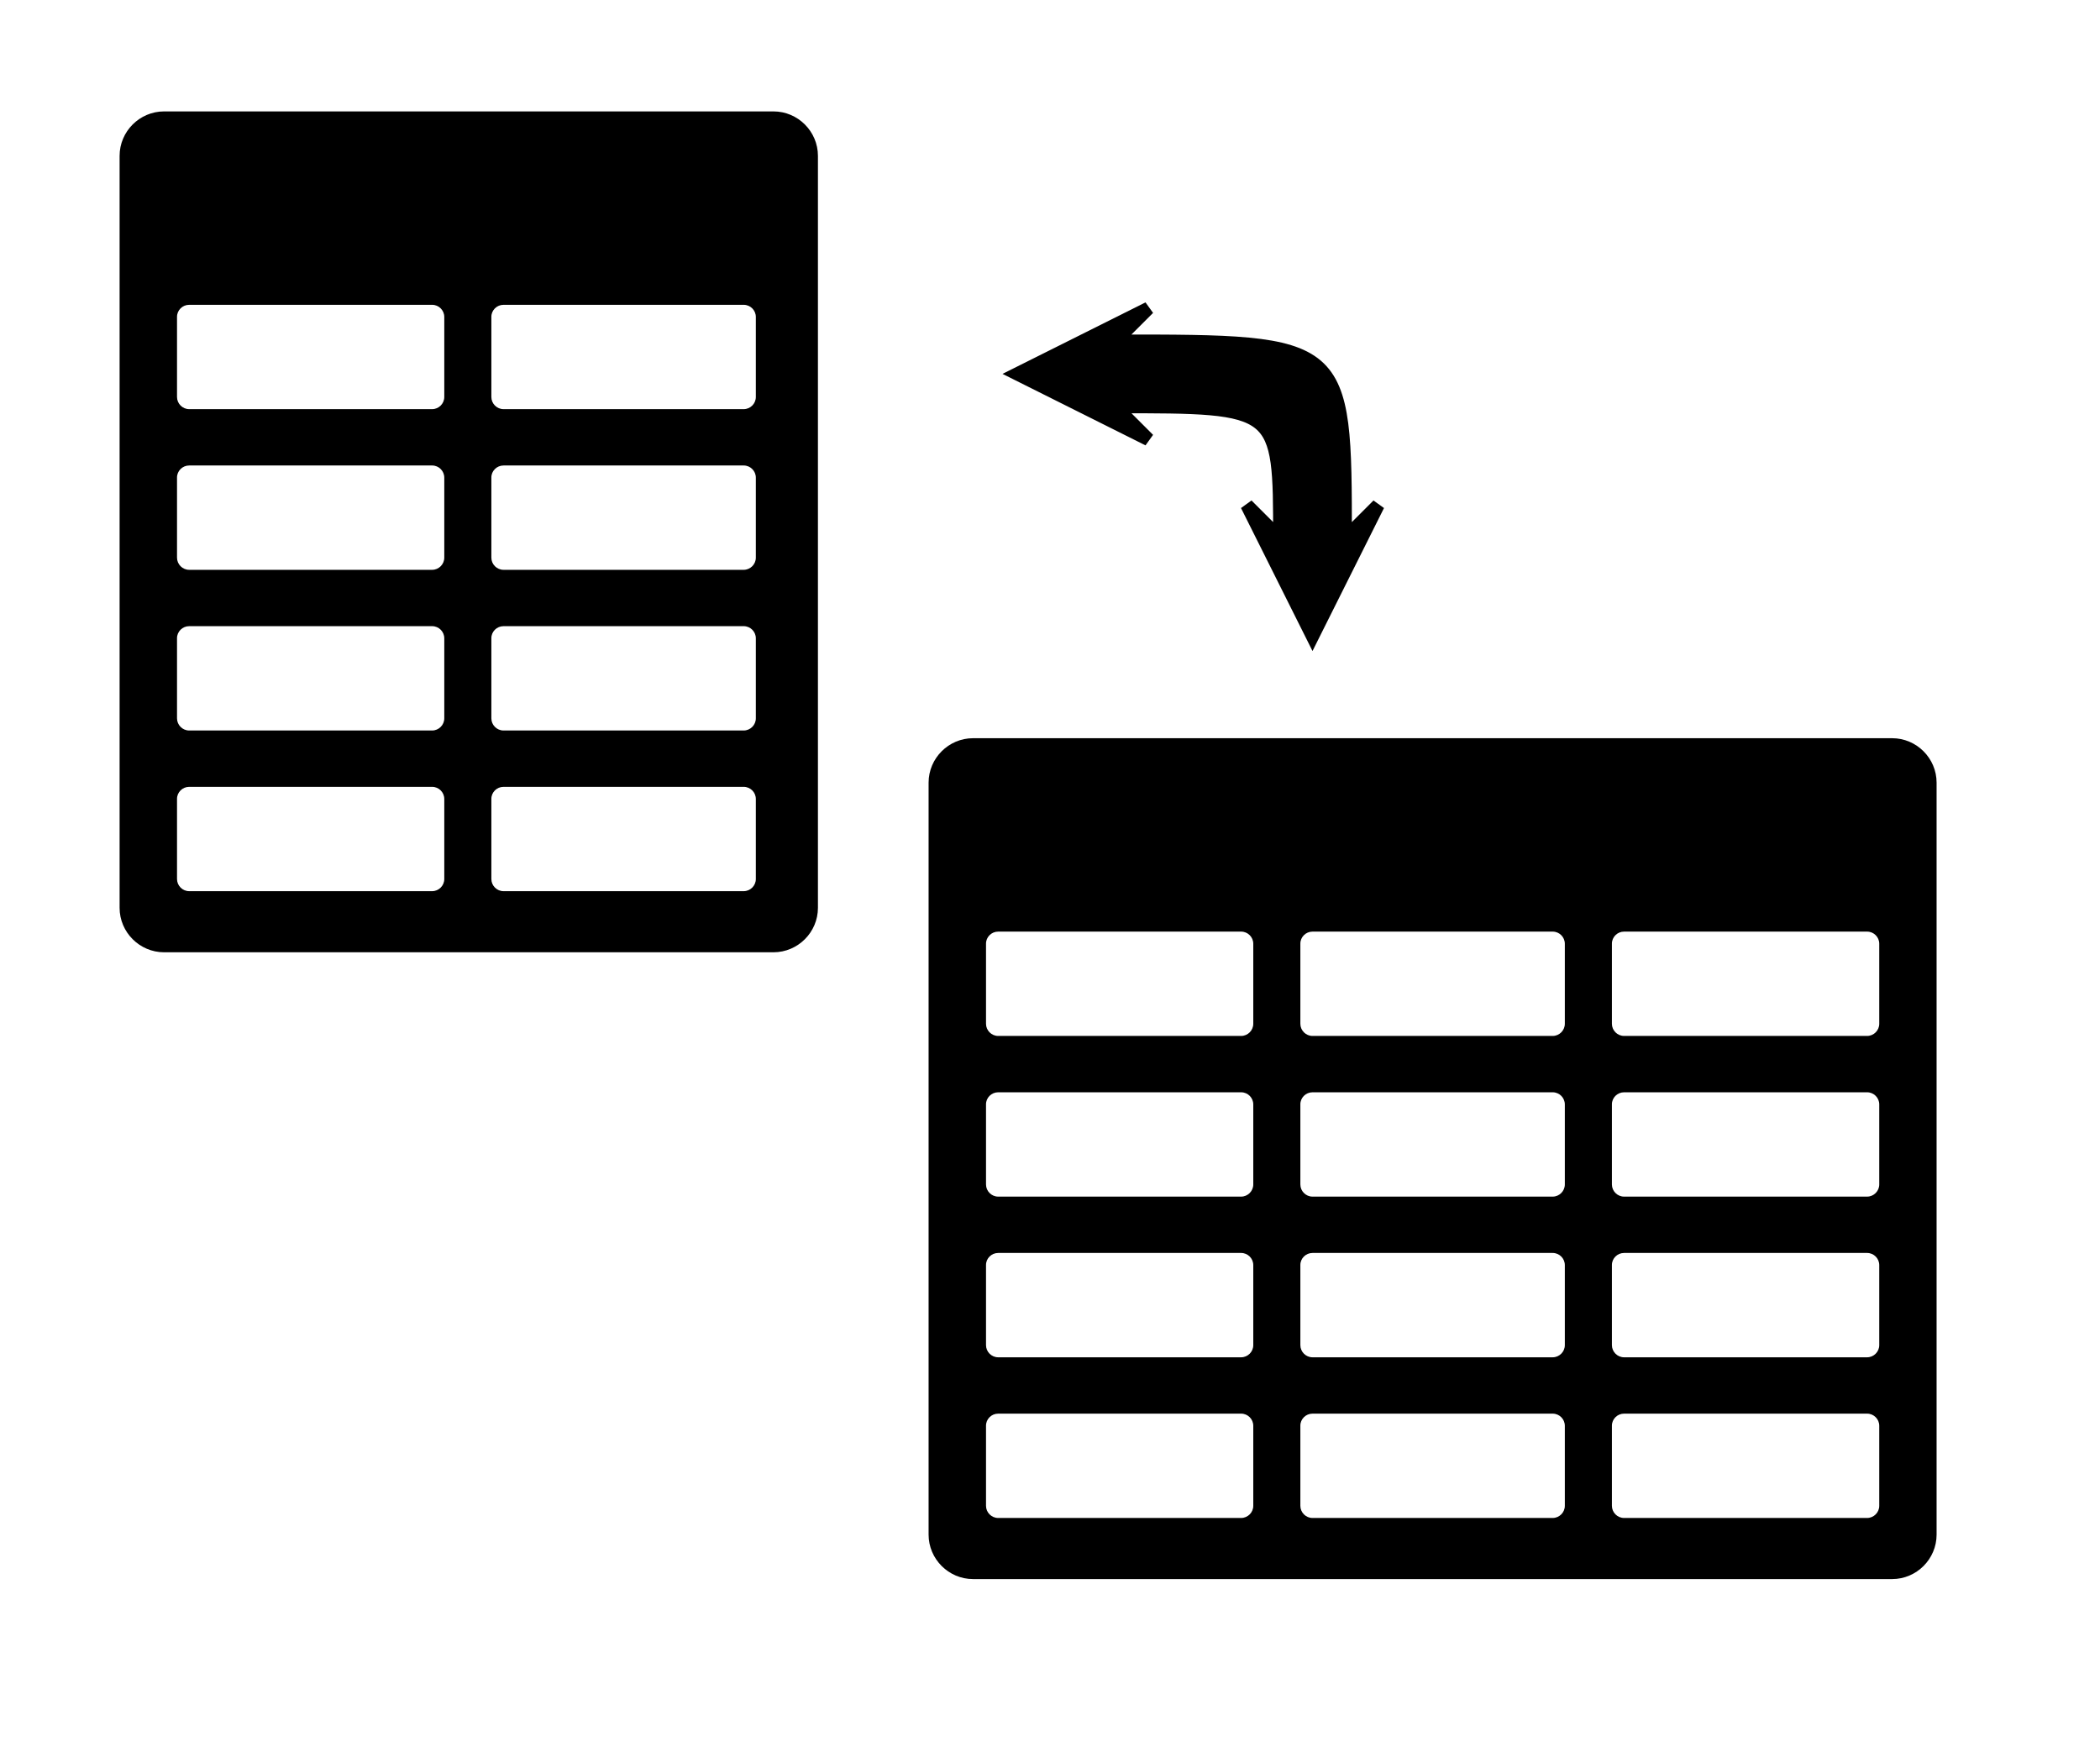
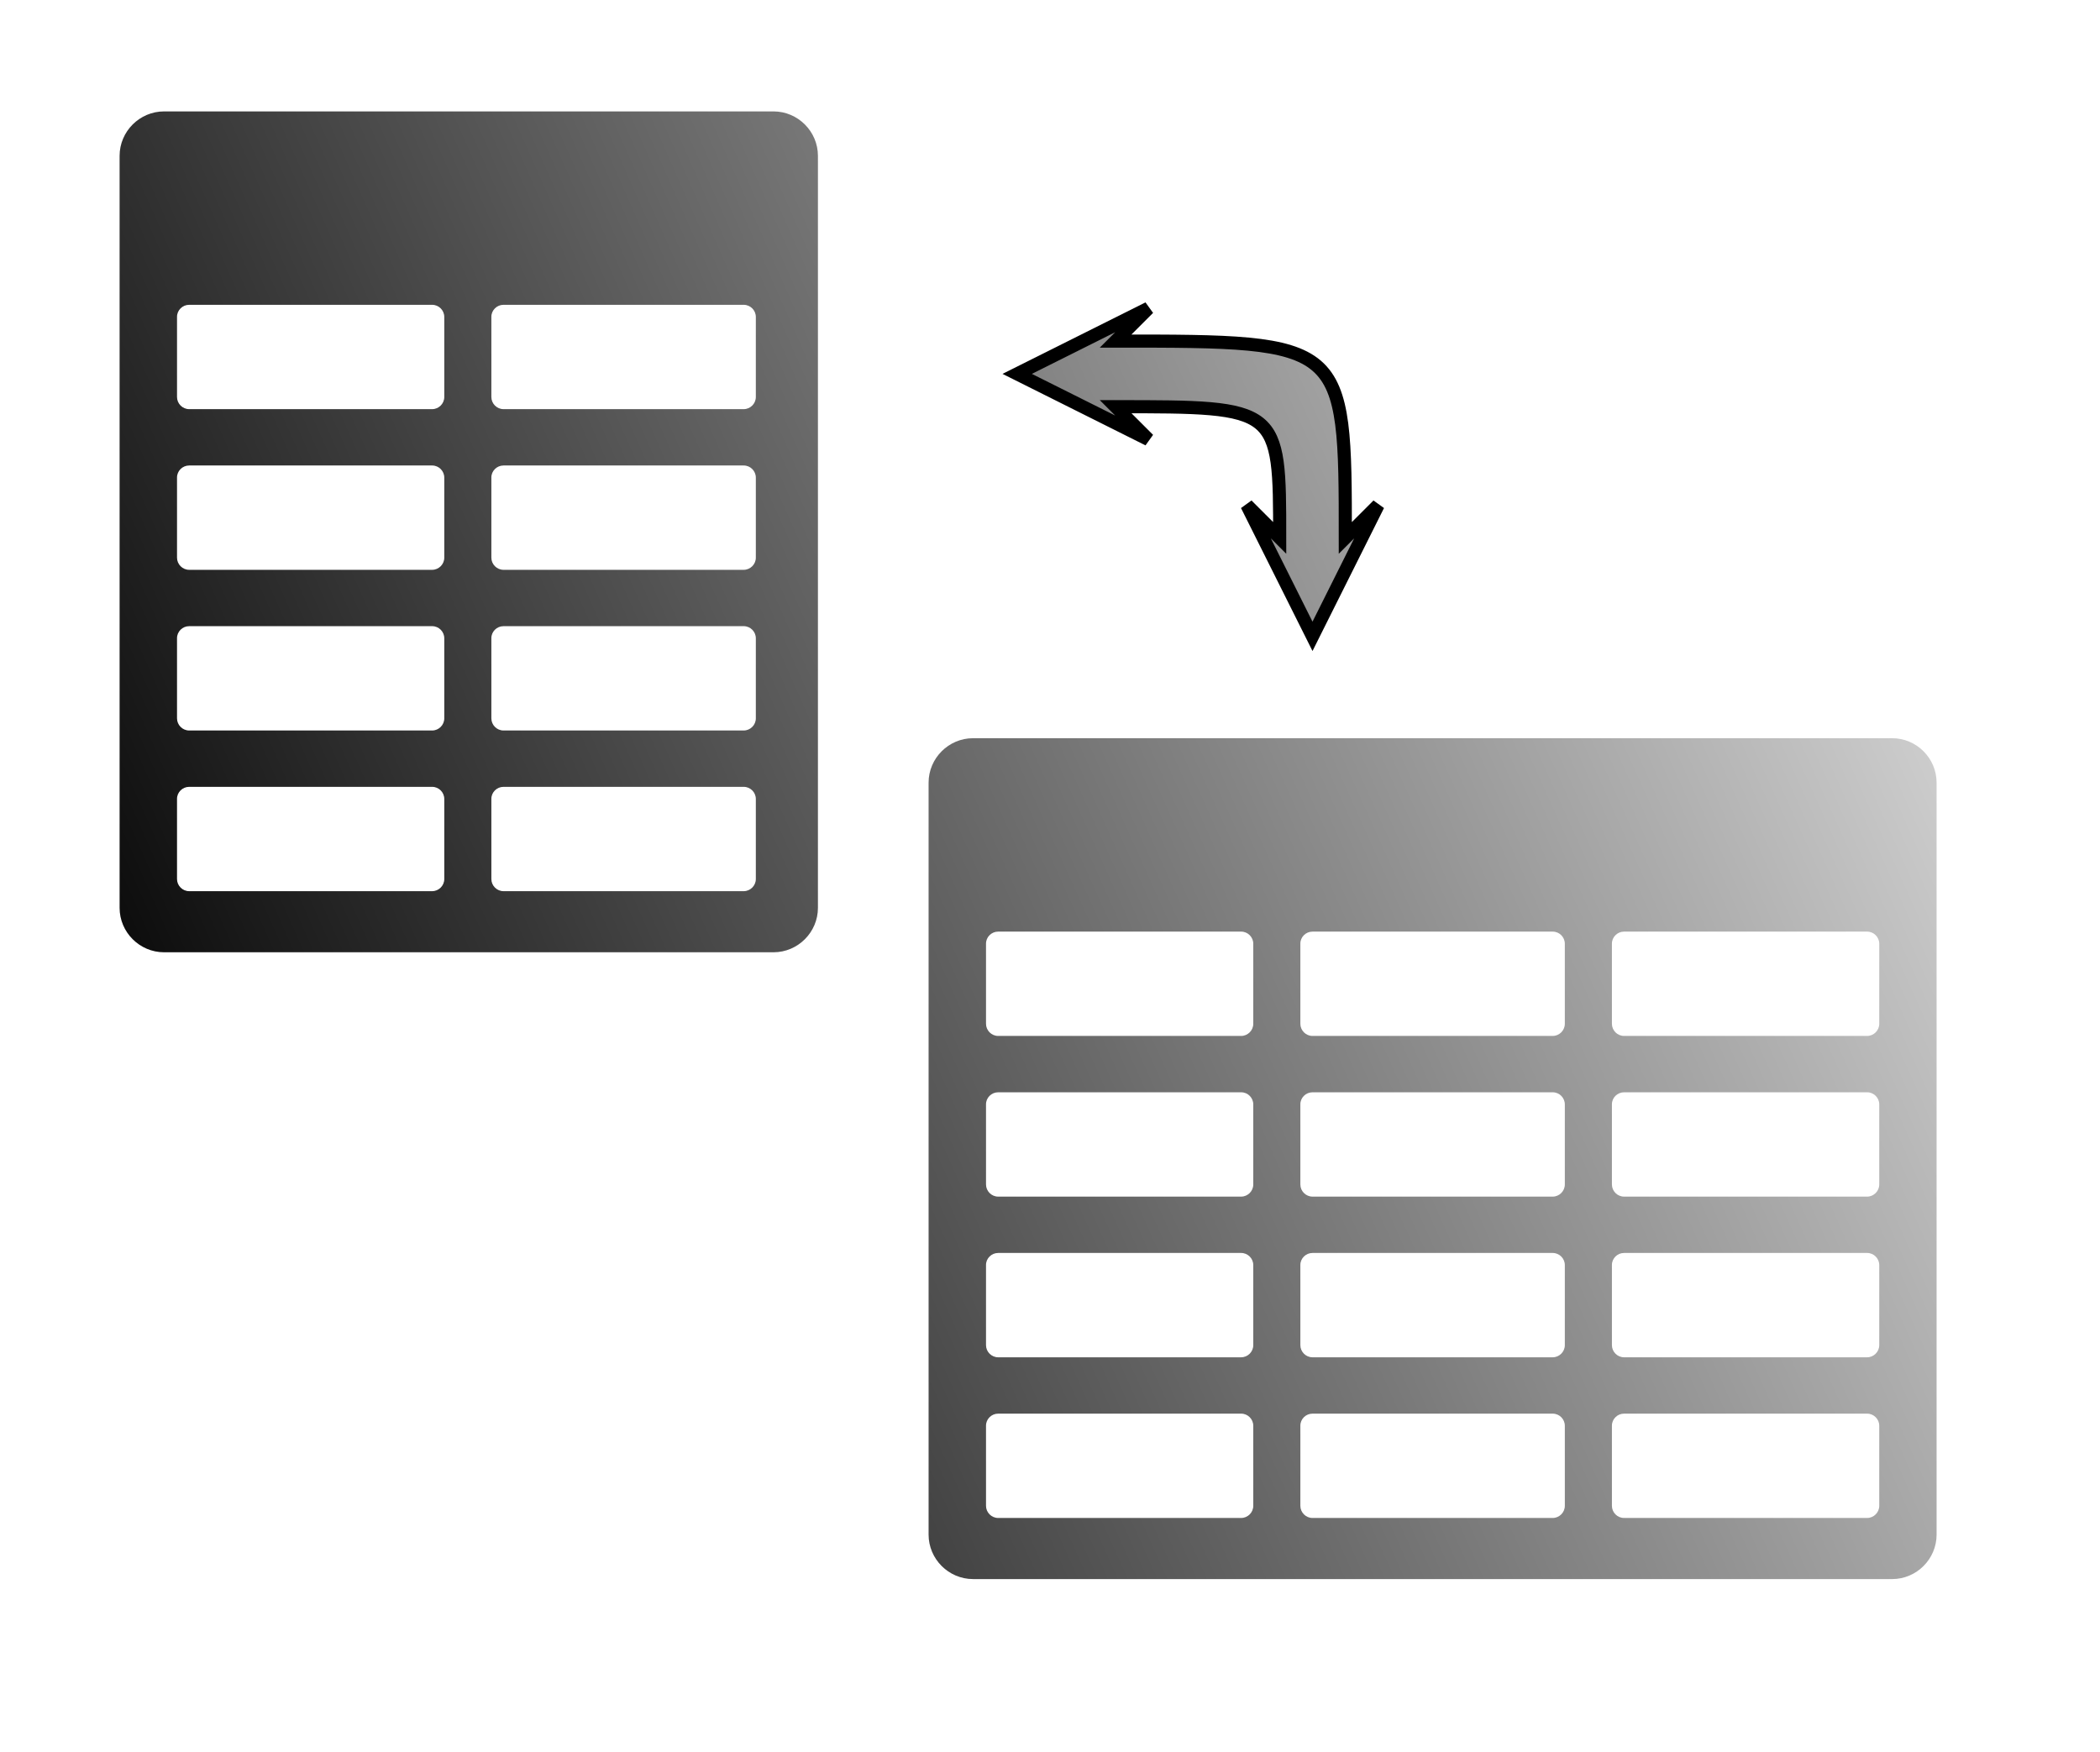
- <svg xmlns="http://www.w3.org/2000/svg" version="1.1" id="Layer_1" x="0px" y="0px" viewBox="0 0 64 53.396" xml:space="preserve" width="64" height="53.396">
+ <svg xmlns="http://www.w3.org/2000/svg" xmlns:xlink="http://www.w3.org/1999/xlink" version="1.1" id="Layer_1" x="0px" y="0px" viewBox="0 0 64 53.396" xml:space="preserve" width="64" height="53.396">
  <defs id="defs5637">
+     <linearGradient id="linearGradient9735">
+       <stop style="stop-color:#000000;stop-opacity:1;" offset="0" id="stop9731" />
+       <stop style="stop-color:#000000;stop-opacity:0;" offset="1" id="stop9733" />
+     </linearGradient>
+     <linearGradient id="linearGradient9727">
+       <stop style="stop-color:#000000;stop-opacity:1;" offset="0" id="stop9723" />
+       <stop style="stop-color:#000000;stop-opacity:0;" offset="1" id="stop9725" />
+     </linearGradient>
+     <linearGradient id="linearGradient9719">
+       <stop style="stop-color:#000000;stop-opacity:1;" offset="0" id="stop9715" />
+       <stop style="stop-color:#000000;stop-opacity:0;" offset="1" id="stop9717" />
+     </linearGradient>
    <marker style="overflow:visible" refY="0" refX="0" orient="auto" id="marker2579">
      <path transform="matrix(-0.3,0,0,-0.3,0.69,0)" style="fill:#000000;fill-opacity:1;stroke:#000000;stroke-opacity:1" id="path2577" d="M 8.72,4.03 -2.21,0.02 8.72,-4 c -1.75,2.37 -1.74,5.62 0,8.03 z" />
    </marker>
    <marker style="overflow:visible" refY="0" refX="0" orient="auto" id="marker2205">
      <path transform="matrix(0.3,0,0,0.3,-0.69,0)" style="fill:#000000;fill-opacity:1;stroke:#000000;stroke-opacity:1" id="path2203" d="M 8.72,4.03 -2.21,0.02 8.72,-4 c -1.75,2.37 -1.74,5.62 0,8.03 z" />
    </marker>
    <marker orient="auto" refY="0.0" refX="0.0" id="Arrow1Lstart" style="overflow:visible">
      <path id="path839" d="M 0.0,0.0 L 5.0,-5.0 L -12.5,0.0 L 5.0,5.0 L 0.0,0.0 z " style="fill-rule:evenodd;stroke:#000000;stroke-width:1pt;stroke-opacity:1;fill:#000000;fill-opacity:1" transform="scale(0.8) translate(12.5,0)" />
    </marker>
+     <linearGradient xlink:href="#linearGradient9719" id="linearGradient9721" x1="0" y1="28.396" x2="63.25" y2="0.146" gradientUnits="userSpaceOnUse" />
+     <linearGradient xlink:href="#linearGradient9727" id="linearGradient9729" x1="-0.38" y1="84.68" x2="254.75" y2="-28.32" gradientUnits="userSpaceOnUse" />
+     <linearGradient xlink:href="#linearGradient9735" id="linearGradient9737" x1="-114" y1="24.26" x2="141.88" y2="-90.74" gradientUnits="userSpaceOnUse" />
  </defs>
  <style type="text/css" id="style5628">.st0{fill-rule:evenodd;clip-rule:evenodd;}</style>
-   <g id="g5632" transform="matrix(0.25,0,0,0.25,28.3,22.50083)">
-     <path class="st0" d="m 5.42,0 h 112.04 c 2.98,0 5.42,2.44 5.42,5.42 V 97.1 c 0,2.98 -2.44,5.42 -5.42,5.42 H 5.42 C 2.44,102.52 0,100.08 0,97.1 V 5.42 C 0,2.44 2.44,0 5.42,0 Z M 8.48,23.58 H 38.1 c 0.82,0 1.48,0.67 1.48,1.48 v 9.76 c 0,0.81 -0.67,1.48 -1.48,1.48 H 8.48 C 7.67,36.3 7,35.63 7,34.82 V 25.06 C 6.99,24.25 7.66,23.58 8.48,23.58 Z m 76.3,58.77 h 29.63 c 0.82,0 1.48,0.67 1.48,1.48 v 9.76 c 0,0.81 -0.67,1.48 -1.48,1.48 H 84.78 c -0.81,0 -1.48,-0.67 -1.48,-1.48 v -9.76 c -0.01,-0.81 0.66,-1.48 1.48,-1.48 z m -37.98,0 h 29.28 c 0.82,0 1.48,0.67 1.48,1.48 v 9.76 c 0,0.81 -0.67,1.48 -1.48,1.48 H 46.8 c -0.81,0 -1.48,-0.67 -1.48,-1.48 v -9.76 c -0.01,-0.81 0.66,-1.48 1.48,-1.48 z m -38.32,0 H 38.1 c 0.82,0 1.48,0.67 1.48,1.48 v 9.76 c 0,0.81 -0.67,1.48 -1.48,1.48 H 8.48 C 7.67,95.07 7,94.4 7,93.59 V 83.83 C 6.99,83.02 7.66,82.35 8.48,82.35 Z m 76.3,-19.59 h 29.63 c 0.82,0 1.48,0.67 1.48,1.48 V 74 c 0,0.81 -0.67,1.48 -1.48,1.48 H 84.78 C 83.97,75.48 83.3,74.81 83.3,74 v -9.76 c -0.01,-0.81 0.66,-1.48 1.48,-1.48 z m -37.98,0 h 29.28 c 0.82,0 1.48,0.67 1.48,1.48 V 74 c 0,0.81 -0.67,1.48 -1.48,1.48 H 46.8 c -0.81,0 -1.48,-0.67 -1.48,-1.48 v -9.76 c -0.01,-0.81 0.66,-1.48 1.48,-1.48 z m -38.32,0 H 38.1 c 0.82,0 1.48,0.67 1.48,1.48 V 74 c 0,0.81 -0.67,1.48 -1.48,1.48 H 8.48 C 7.67,75.48 7,74.81 7,74 V 64.24 C 6.99,63.43 7.66,62.76 8.48,62.76 Z m 76.3,-19.59 h 29.63 c 0.82,0 1.48,0.67 1.48,1.48 v 9.76 c 0,0.81 -0.67,1.48 -1.48,1.48 H 84.78 c -0.81,0 -1.48,-0.67 -1.48,-1.48 v -9.76 c -0.01,-0.81 0.66,-1.48 1.48,-1.48 z m -37.98,0 h 29.28 c 0.82,0 1.48,0.67 1.48,1.48 v 9.76 c 0,0.81 -0.67,1.48 -1.48,1.48 H 46.8 c -0.81,0 -1.48,-0.67 -1.48,-1.48 v -9.76 c -0.01,-0.81 0.66,-1.48 1.48,-1.48 z m -38.32,0 H 38.1 c 0.82,0 1.48,0.67 1.48,1.48 v 9.76 c 0,0.81 -0.67,1.48 -1.48,1.48 H 8.48 C 7.67,55.89 7,55.22 7,54.41 V 44.65 C 6.99,43.84 7.66,43.17 8.48,43.17 Z m 76.3,-19.59 h 29.63 c 0.82,0 1.48,0.67 1.48,1.48 v 9.76 c 0,0.81 -0.67,1.48 -1.48,1.48 H 84.78 c -0.81,0 -1.48,-0.67 -1.48,-1.48 v -9.76 c -0.01,-0.81 0.66,-1.48 1.48,-1.48 z m -37.98,0 h 29.28 c 0.82,0 1.48,0.67 1.48,1.48 v 9.76 c 0,0.81 -0.67,1.48 -1.48,1.48 H 46.8 c -0.81,0 -1.48,-0.67 -1.48,-1.48 v -9.76 c -0.01,-0.81 0.66,-1.48 1.48,-1.48 z" id="path5630" style="clip-rule:evenodd;fill-rule:evenodd" />
+   <g id="g9705">
+     <g transform="matrix(0.25,0,0,0.25,28.3,22.50083)" id="g5632">
+       <path style="clip-rule:evenodd;fill-rule:evenodd;fill-opacity:1;fill:url(#linearGradient9737)" id="path5630" d="m 5.42,0 h 112.04 c 2.98,0 5.42,2.44 5.42,5.42 V 97.1 c 0,2.98 -2.44,5.42 -5.42,5.42 H 5.42 C 2.44,102.52 0,100.08 0,97.1 V 5.42 C 0,2.44 2.44,0 5.42,0 Z M 8.48,23.58 H 38.1 c 0.82,0 1.48,0.67 1.48,1.48 v 9.76 c 0,0.81 -0.67,1.48 -1.48,1.48 H 8.48 C 7.67,36.3 7,35.63 7,34.82 V 25.06 C 6.99,24.25 7.66,23.58 8.48,23.58 Z m 76.3,58.77 h 29.63 c 0.82,0 1.48,0.67 1.48,1.48 v 9.76 c 0,0.81 -0.67,1.48 -1.48,1.48 H 84.78 c -0.81,0 -1.48,-0.67 -1.48,-1.48 v -9.76 c -0.01,-0.81 0.66,-1.48 1.48,-1.48 z m -37.98,0 h 29.28 c 0.82,0 1.48,0.67 1.48,1.48 v 9.76 c 0,0.81 -0.67,1.48 -1.48,1.48 H 46.8 c -0.81,0 -1.48,-0.67 -1.48,-1.48 v -9.76 c -0.01,-0.81 0.66,-1.48 1.48,-1.48 z m -38.32,0 H 38.1 c 0.82,0 1.48,0.67 1.48,1.48 v 9.76 c 0,0.81 -0.67,1.48 -1.48,1.48 H 8.48 C 7.67,95.07 7,94.4 7,93.59 V 83.83 C 6.99,83.02 7.66,82.35 8.48,82.35 Z m 76.3,-19.59 h 29.63 c 0.82,0 1.48,0.67 1.48,1.48 V 74 c 0,0.81 -0.67,1.48 -1.48,1.48 H 84.78 C 83.97,75.48 83.3,74.81 83.3,74 v -9.76 c -0.01,-0.81 0.66,-1.48 1.48,-1.48 z m -37.98,0 h 29.28 c 0.82,0 1.48,0.67 1.48,1.48 V 74 c 0,0.81 -0.67,1.48 -1.48,1.48 H 46.8 c -0.81,0 -1.48,-0.67 -1.48,-1.48 v -9.76 c -0.01,-0.81 0.66,-1.48 1.48,-1.48 z m -38.32,0 H 38.1 c 0.82,0 1.48,0.67 1.48,1.48 V 74 c 0,0.81 -0.67,1.48 -1.48,1.48 H 8.48 C 7.67,75.48 7,74.81 7,74 V 64.24 C 6.99,63.43 7.66,62.76 8.48,62.76 Z m 76.3,-19.59 h 29.63 c 0.82,0 1.48,0.67 1.48,1.48 v 9.76 c 0,0.81 -0.67,1.48 -1.48,1.48 H 84.78 c -0.81,0 -1.48,-0.67 -1.48,-1.48 v -9.76 c -0.01,-0.81 0.66,-1.48 1.48,-1.48 z m -37.98,0 h 29.28 c 0.82,0 1.48,0.67 1.48,1.48 v 9.76 c 0,0.81 -0.67,1.48 -1.48,1.48 H 46.8 c -0.81,0 -1.48,-0.67 -1.48,-1.48 v -9.76 c -0.01,-0.81 0.66,-1.48 1.48,-1.48 z m -38.32,0 H 38.1 c 0.82,0 1.48,0.67 1.48,1.48 v 9.76 c 0,0.81 -0.67,1.48 -1.48,1.48 H 8.48 C 7.67,55.89 7,55.22 7,54.41 V 44.65 C 6.99,43.84 7.66,43.17 8.48,43.17 Z m 76.3,-19.59 h 29.63 c 0.82,0 1.48,0.67 1.48,1.48 v 9.76 c 0,0.81 -0.67,1.48 -1.48,1.48 H 84.78 c -0.81,0 -1.48,-0.67 -1.48,-1.48 v -9.76 c -0.01,-0.81 0.66,-1.48 1.48,-1.48 z m -37.98,0 h 29.28 c 0.82,0 1.48,0.67 1.48,1.48 v 9.76 c 0,0.81 -0.67,1.48 -1.48,1.48 H 46.8 c -0.81,0 -1.48,-0.67 -1.48,-1.48 v -9.76 c -0.01,-0.81 0.66,-1.48 1.48,-1.48 z" class="st0" />
+     </g>
+     <g transform="matrix(0.25,0,0,0.25,-0.01,7.290832)" id="g5632-9">
+       <path style="clip-rule:evenodd;fill-rule:evenodd;fill-opacity:1;fill:url(#linearGradient9729)" id="path5630-9" d="m 20.04,-15.58 h 74.29 c 2.98,0 5.42,2.44 5.42,5.42 v 91.68 c 0,2.98 -2.44,5.42 -5.42,5.42 H 20.04 c -2.98,0 -5.42,-2.44 -5.42,-5.42 v -91.68 c 0,-2.98 2.44,-5.42 5.42,-5.42 z M 23.1,8 h 29.62 c 0.82,0 1.48,0.67 1.48,1.48 V 19.24 c 0,0.81 -0.67,1.48 -1.48,1.48 H 23.1 c -0.81,0 -1.48,-0.67 -1.48,-1.48 V 9.48 c -0.01,-0.81 0.66,-1.48 1.48,-1.48 z M 61.42,66.77 H 90.7 c 0.82,0 1.48,0.67 1.48,1.48 v 9.76 c 0,0.81 -0.67,1.48 -1.48,1.48 H 61.42 c -0.81,0 -1.48,-0.67 -1.48,-1.48 v -9.76 c -0.01,-0.81 0.66,-1.48 1.48,-1.48 z m -38.32,0 h 29.62 c 0.82,0 1.48,0.67 1.48,1.48 v 9.76 c 0,0.81 -0.67,1.48 -1.48,1.48 H 23.1 c -0.81,0 -1.48,-0.67 -1.48,-1.48 v -9.76 c -0.01,-0.81 0.66,-1.48 1.48,-1.48 z M 61.42,47.18 H 90.7 c 0.82,0 1.48,0.67 1.48,1.48 v 9.76 c 0,0.81 -0.67,1.48 -1.48,1.48 H 61.42 c -0.81,0 -1.48,-0.67 -1.48,-1.48 v -9.76 c -0.01,-0.81 0.66,-1.48 1.48,-1.48 z m -38.32,0 h 29.62 c 0.82,0 1.48,0.67 1.48,1.48 v 9.76 c 0,0.81 -0.67,1.48 -1.48,1.48 H 23.1 c -0.81,0 -1.48,-0.67 -1.48,-1.48 v -9.76 c -0.01,-0.81 0.66,-1.48 1.48,-1.48 z M 61.42,27.59 H 90.7 c 0.82,0 1.48,0.67 1.48,1.48 v 9.76 c 0,0.81 -0.67,1.48 -1.48,1.48 H 61.42 c -0.81,0 -1.48,-0.67 -1.48,-1.48 v -9.76 c -0.01,-0.81 0.66,-1.48 1.48,-1.48 z m -38.32,0 h 29.62 c 0.82,0 1.48,0.67 1.48,1.48 v 9.76 c 0,0.81 -0.67,1.48 -1.48,1.48 H 23.1 c -0.81,0 -1.48,-0.67 -1.48,-1.48 v -9.76 c -0.01,-0.81 0.66,-1.48 1.48,-1.48 z M 61.42,8 H 90.7 c 0.82,0 1.48,0.67 1.48,1.48 V 19.24 c 0,0.81 -0.67,1.48 -1.48,1.48 H 61.42 c -0.81,0 -1.48,-0.67 -1.48,-1.48 V 9.48 c -0.01,-0.81 0.66,-1.48 1.48,-1.48 z" class="st0" />
+     </g>
+     <path id="path2773" d="m 34,10.396 c 7,0 7,0 7,6 l 1,-1 -2,4 -2,-4 1,1 c 0,-4 0,-4 -5,-4 l 1,1 -4,-2 4,-2 z" style="fill:url(#linearGradient9721);fill-opacity:1;stroke:#000000;stroke-width:0.4;stroke-linecap:butt;stroke-linejoin:miter;stroke-miterlimit:4;stroke-dasharray:none;stroke-opacity:1" />
  </g>
-   <g id="g5632-9" transform="matrix(0.25,0,0,0.25,-0.01,7.290832)">
-     <path class="st0" d="m 20.04,-15.58 h 74.29 c 2.98,0 5.42,2.44 5.42,5.42 v 91.68 c 0,2.98 -2.44,5.42 -5.42,5.42 H 20.04 c -2.98,0 -5.42,-2.44 -5.42,-5.42 v -91.68 c 0,-2.98 2.44,-5.42 5.42,-5.42 z M 23.1,8 h 29.62 c 0.82,0 1.48,0.67 1.48,1.48 V 19.24 c 0,0.81 -0.67,1.48 -1.48,1.48 H 23.1 c -0.81,0 -1.48,-0.67 -1.48,-1.48 V 9.48 c -0.01,-0.81 0.66,-1.48 1.48,-1.48 z M 61.42,66.77 H 90.7 c 0.82,0 1.48,0.67 1.48,1.48 v 9.76 c 0,0.81 -0.67,1.48 -1.48,1.48 H 61.42 c -0.81,0 -1.48,-0.67 -1.48,-1.48 v -9.76 c -0.01,-0.81 0.66,-1.48 1.48,-1.48 z m -38.32,0 h 29.62 c 0.82,0 1.48,0.67 1.48,1.48 v 9.76 c 0,0.81 -0.67,1.48 -1.48,1.48 H 23.1 c -0.81,0 -1.48,-0.67 -1.48,-1.48 v -9.76 c -0.01,-0.81 0.66,-1.48 1.48,-1.48 z M 61.42,47.18 H 90.7 c 0.82,0 1.48,0.67 1.48,1.48 v 9.76 c 0,0.81 -0.67,1.48 -1.48,1.48 H 61.42 c -0.81,0 -1.48,-0.67 -1.48,-1.48 v -9.76 c -0.01,-0.81 0.66,-1.48 1.48,-1.48 z m -38.32,0 h 29.62 c 0.82,0 1.48,0.67 1.48,1.48 v 9.76 c 0,0.81 -0.67,1.48 -1.48,1.48 H 23.1 c -0.81,0 -1.48,-0.67 -1.48,-1.48 v -9.76 c -0.01,-0.81 0.66,-1.48 1.48,-1.48 z M 61.42,27.59 H 90.7 c 0.82,0 1.48,0.67 1.48,1.48 v 9.76 c 0,0.81 -0.67,1.48 -1.48,1.48 H 61.42 c -0.81,0 -1.48,-0.67 -1.48,-1.48 v -9.76 c -0.01,-0.81 0.66,-1.48 1.48,-1.48 z m -38.32,0 h 29.62 c 0.82,0 1.48,0.67 1.48,1.48 v 9.76 c 0,0.81 -0.67,1.48 -1.48,1.48 H 23.1 c -0.81,0 -1.48,-0.67 -1.48,-1.48 v -9.76 c -0.01,-0.81 0.66,-1.48 1.48,-1.48 z M 61.42,8 H 90.7 c 0.82,0 1.48,0.67 1.48,1.48 V 19.24 c 0,0.81 -0.67,1.48 -1.48,1.48 H 61.42 c -0.81,0 -1.48,-0.67 -1.48,-1.48 V 9.48 c -0.01,-0.81 0.66,-1.48 1.48,-1.48 z" id="path5630-9" style="clip-rule:evenodd;fill-rule:evenodd" />
-   </g>
-   <path style="fill:#000000;fill-opacity:1;stroke:#000000;stroke-width:0.4;stroke-linecap:butt;stroke-linejoin:miter;stroke-miterlimit:4;stroke-dasharray:none;stroke-opacity:1" d="m 34,10.396 c 7,0 7,0 7,6 l 1,-1 -2,4 -2,-4 1,1 c 0,-4 0,-4 -5,-4 l 1,1 -4,-2 4,-2 z" id="path2773" />
</svg>
